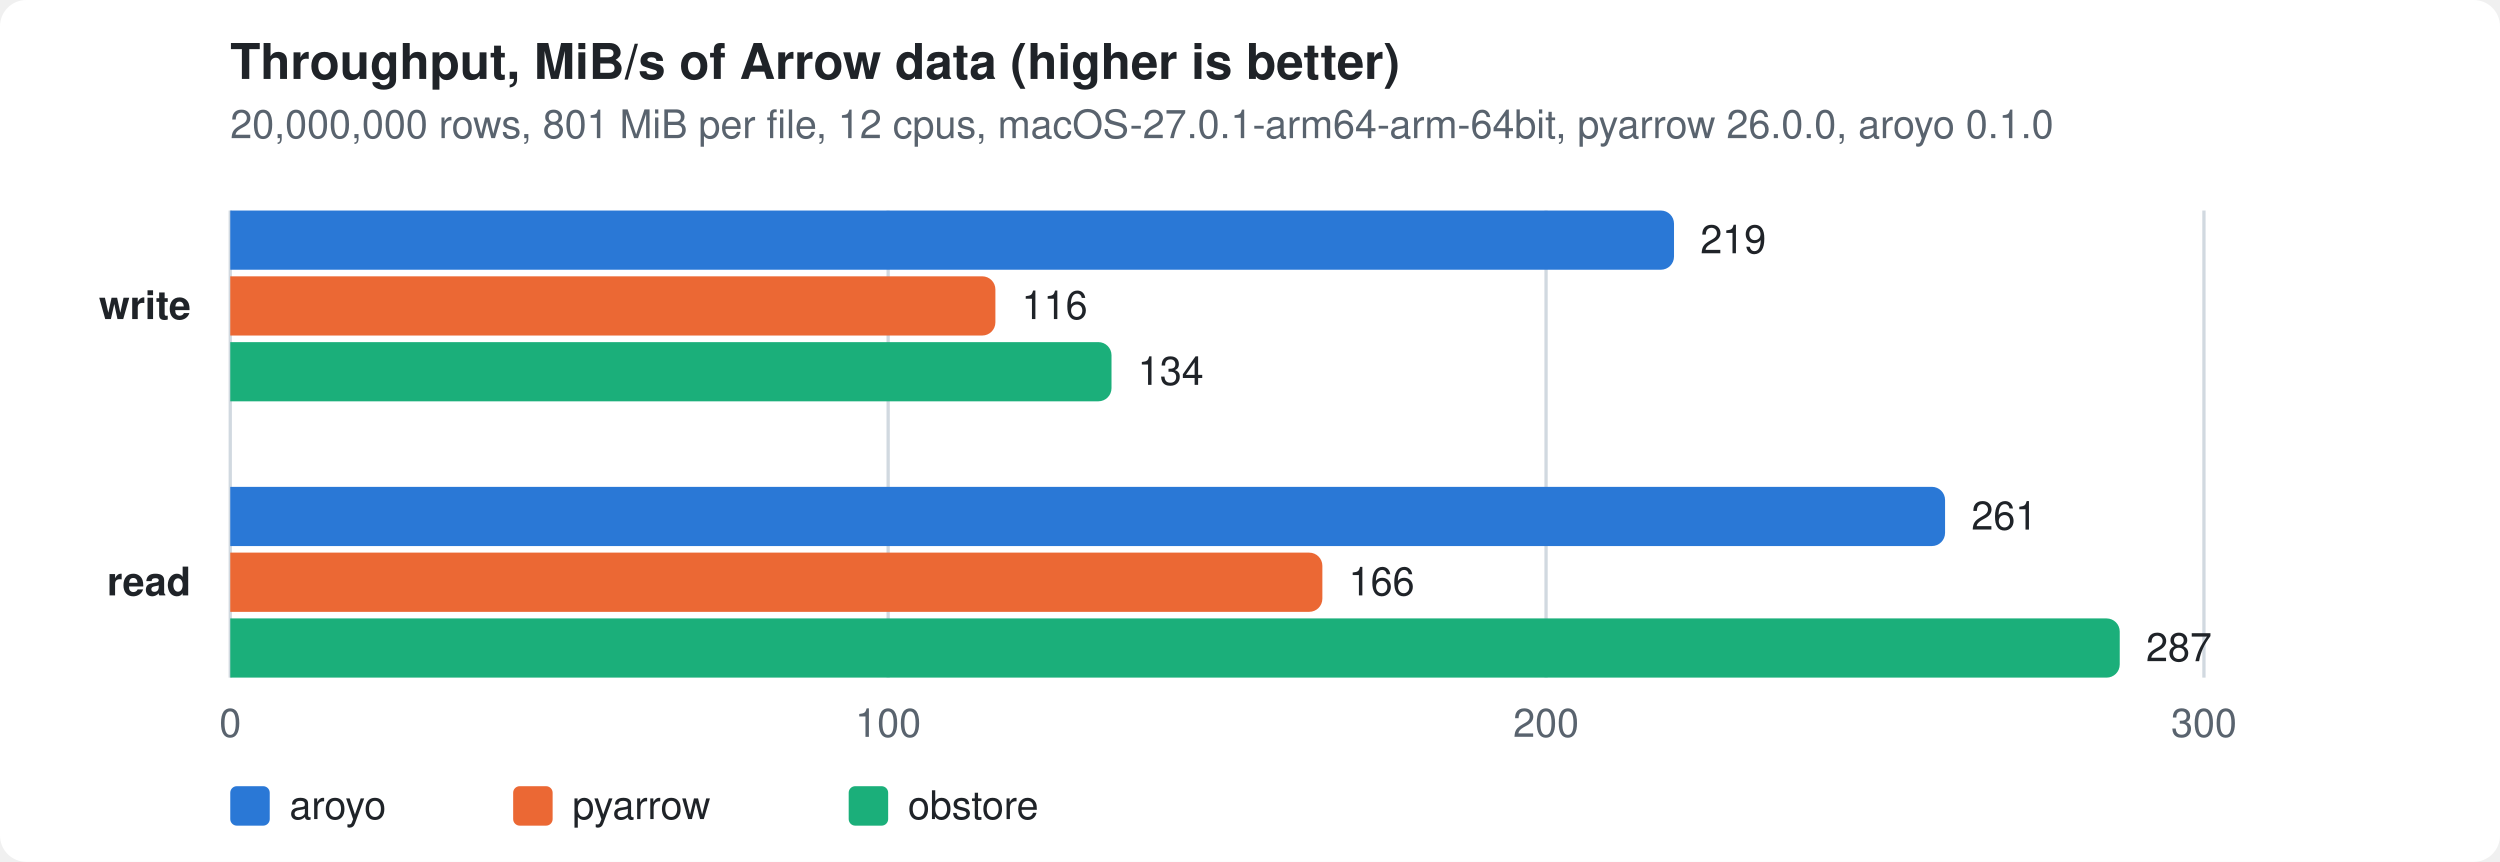
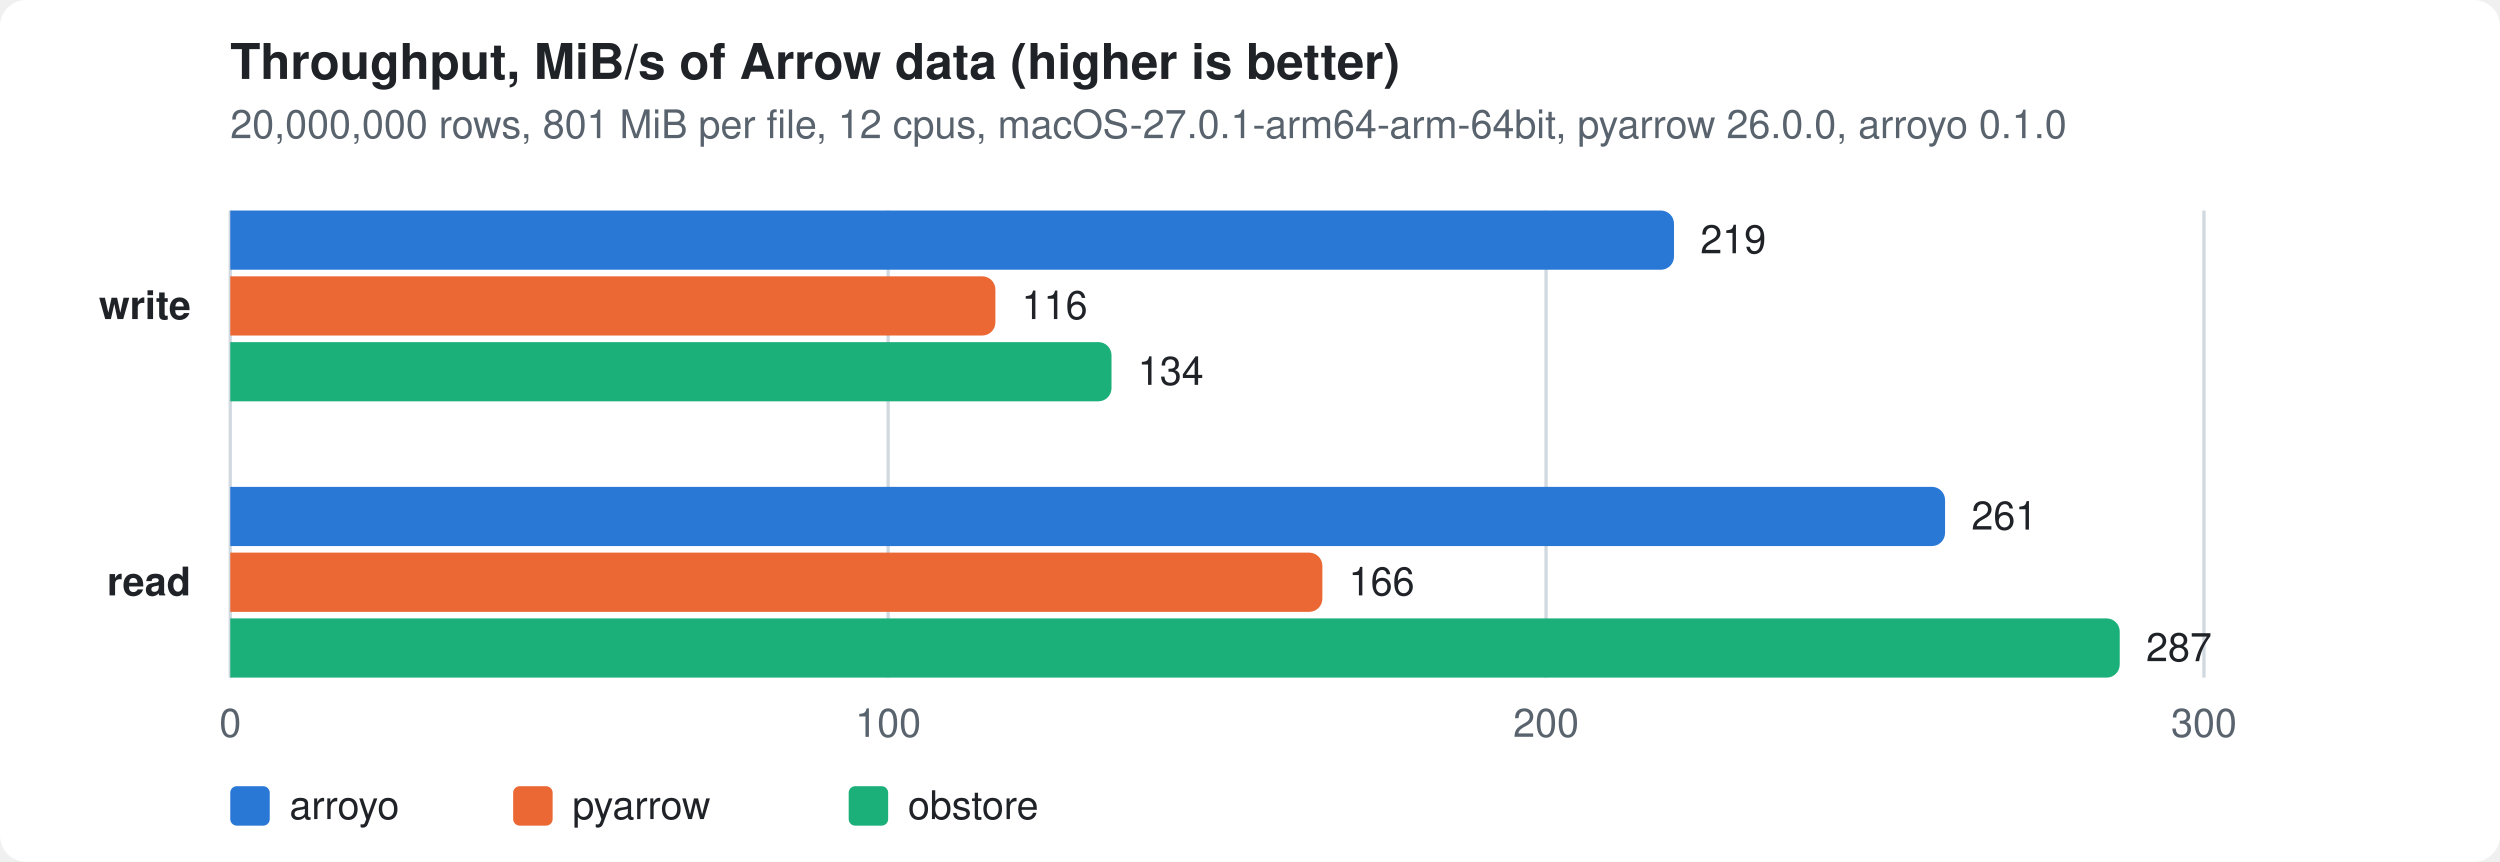
<svg xmlns="http://www.w3.org/2000/svg" width="760" height="262" viewBox="0 0 760 262" font-family="-apple-system, BlinkMacSystemFont, Segoe UI, Helvetica, Arial, sans-serif" font-size="12">
-   <style>.surface{fill:#ffffff}.ink{fill:#1f2328}.muted{fill:#59636e}.grid{stroke:#d1d9e0;stroke-width:1}.s-aroyo{fill:#2a78d6}.s-pyarrow{fill:#eb6834}.s-obstore{fill:#1baf7a}@media (prefers-color-scheme: dark){.surface{fill:#0d1117}.ink{fill:#f0f6fc}.muted{fill:#9198a1}.grid{stroke:#3d444d}.s-aroyo{fill:#3987e5}.s-pyarrow{fill:#d95926}.s-obstore{fill:#199e70}}</style>
+   <style>.surface{fill:#ffffff}.ink{fill:#1f2328}.muted{fill:#59636e}.grid{stroke:#d1d9e0;stroke-width:1}.s-arroyo{fill:#2a78d6}.s-pyarrow{fill:#eb6834}.s-obstore{fill:#1baf7a}@media (prefers-color-scheme: dark){.surface{fill:#0d1117}.ink{fill:#f0f6fc}.muted{fill:#9198a1}.grid{stroke:#3d444d}.s-arroyo{fill:#3987e5}.s-pyarrow{fill:#d95926}.s-obstore{fill:#199e70}}</style>
  <rect class="surface" width="760" height="262" rx="8" />
  <text class="ink" x="70" y="24" font-size="15" font-weight="600">Throughput, MiB/s of Arrow data (higher is better)</text>
-   <text class="muted" x="70" y="42">20,000,000 rows, 801 MiB per file, 12 cpus, macOS-27.0.1-arm64-arm-64bit, pyarrow 26.0.0, aroyo 0.1.0</text>
+   <text class="muted" x="70" y="42">20,000,000 rows, 801 MiB per file, 12 cpus, macOS-27.0.1-arm64-arm-64bit, pyarrow 26.0.0, arroyo 0.1.0</text>
  <line class="grid" x1="70.0" y1="64" x2="70.0" y2="206" />
  <text class="muted" x="70.0" y="224" text-anchor="middle" font-variant-numeric="tabular-nums">0</text>
  <line class="grid" x1="270.0" y1="64" x2="270.0" y2="206" />
  <text class="muted" x="270.0" y="224" text-anchor="middle" font-variant-numeric="tabular-nums">100</text>
  <line class="grid" x1="470.0" y1="64" x2="470.0" y2="206" />
  <text class="muted" x="470.0" y="224" text-anchor="middle" font-variant-numeric="tabular-nums">200</text>
  <line class="grid" x1="670.0" y1="64" x2="670.0" y2="206" />
  <text class="muted" x="670.0" y="224" text-anchor="middle" font-variant-numeric="tabular-nums">300</text>
  <text class="ink" x="58" y="97.0" text-anchor="end" font-weight="600">write</text>
-   <path class="s-aroyo" d="M70,64 h434.9 a4,4 0 0 1 4,4 v10 a4,4 0 0 1 -4,4 h-434.9 z" />
+   <path class="s-arroyo" d="M70,64 h434.9 a4,4 0 0 1 4,4 v10 a4,4 0 0 1 -4,4 h-434.9 z" />
  <text class="ink" x="516.9" y="77.0" font-variant-numeric="tabular-nums">219</text>
  <path class="s-pyarrow" d="M70,84 h228.6 a4,4 0 0 1 4,4 v10 a4,4 0 0 1 -4,4 h-228.6 z" />
  <text class="ink" x="310.6" y="97.0" font-variant-numeric="tabular-nums">116</text>
  <path class="s-obstore" d="M70,104 h263.9 a4,4 0 0 1 4,4 v10 a4,4 0 0 1 -4,4 h-263.9 z" />
  <text class="ink" x="345.9" y="117.0" font-variant-numeric="tabular-nums">134</text>
  <text class="ink" x="58" y="181.0" text-anchor="end" font-weight="600">read</text>
-   <path class="s-aroyo" d="M70,148 h517.3 a4,4 0 0 1 4,4 v10 a4,4 0 0 1 -4,4 h-517.3 z" />
+   <path class="s-arroyo" d="M70,148 h517.3 a4,4 0 0 1 4,4 v10 a4,4 0 0 1 -4,4 h-517.3 z" />
  <text class="ink" x="599.3" y="161.0" font-variant-numeric="tabular-nums">261</text>
  <path class="s-pyarrow" d="M70,168 h328.0 a4,4 0 0 1 4,4 v10 a4,4 0 0 1 -4,4 h-328.0 z" />
  <text class="ink" x="410.0" y="181.0" font-variant-numeric="tabular-nums">166</text>
  <path class="s-obstore" d="M70,188 h570.4 a4,4 0 0 1 4,4 v10 a4,4 0 0 1 -4,4 h-570.4 z" />
  <text class="ink" x="652.4" y="201.0" font-variant-numeric="tabular-nums">287</text>
-   <rect class="s-aroyo" x="70" y="239" width="12" height="12" rx="2" />
-   <text class="ink" x="88" y="249">aroyo</text>
+   <rect class="s-arroyo" x="70" y="239" width="12" height="12" rx="2" />
+   <text class="ink" x="88" y="249">arroyo</text>
  <rect class="s-pyarrow" x="156" y="239" width="12" height="12" rx="2" />
  <text class="ink" x="174" y="249">pyarrow</text>
  <rect class="s-obstore" x="258" y="239" width="12" height="12" rx="2" />
  <text class="ink" x="276" y="249">obstore</text>
</svg>
